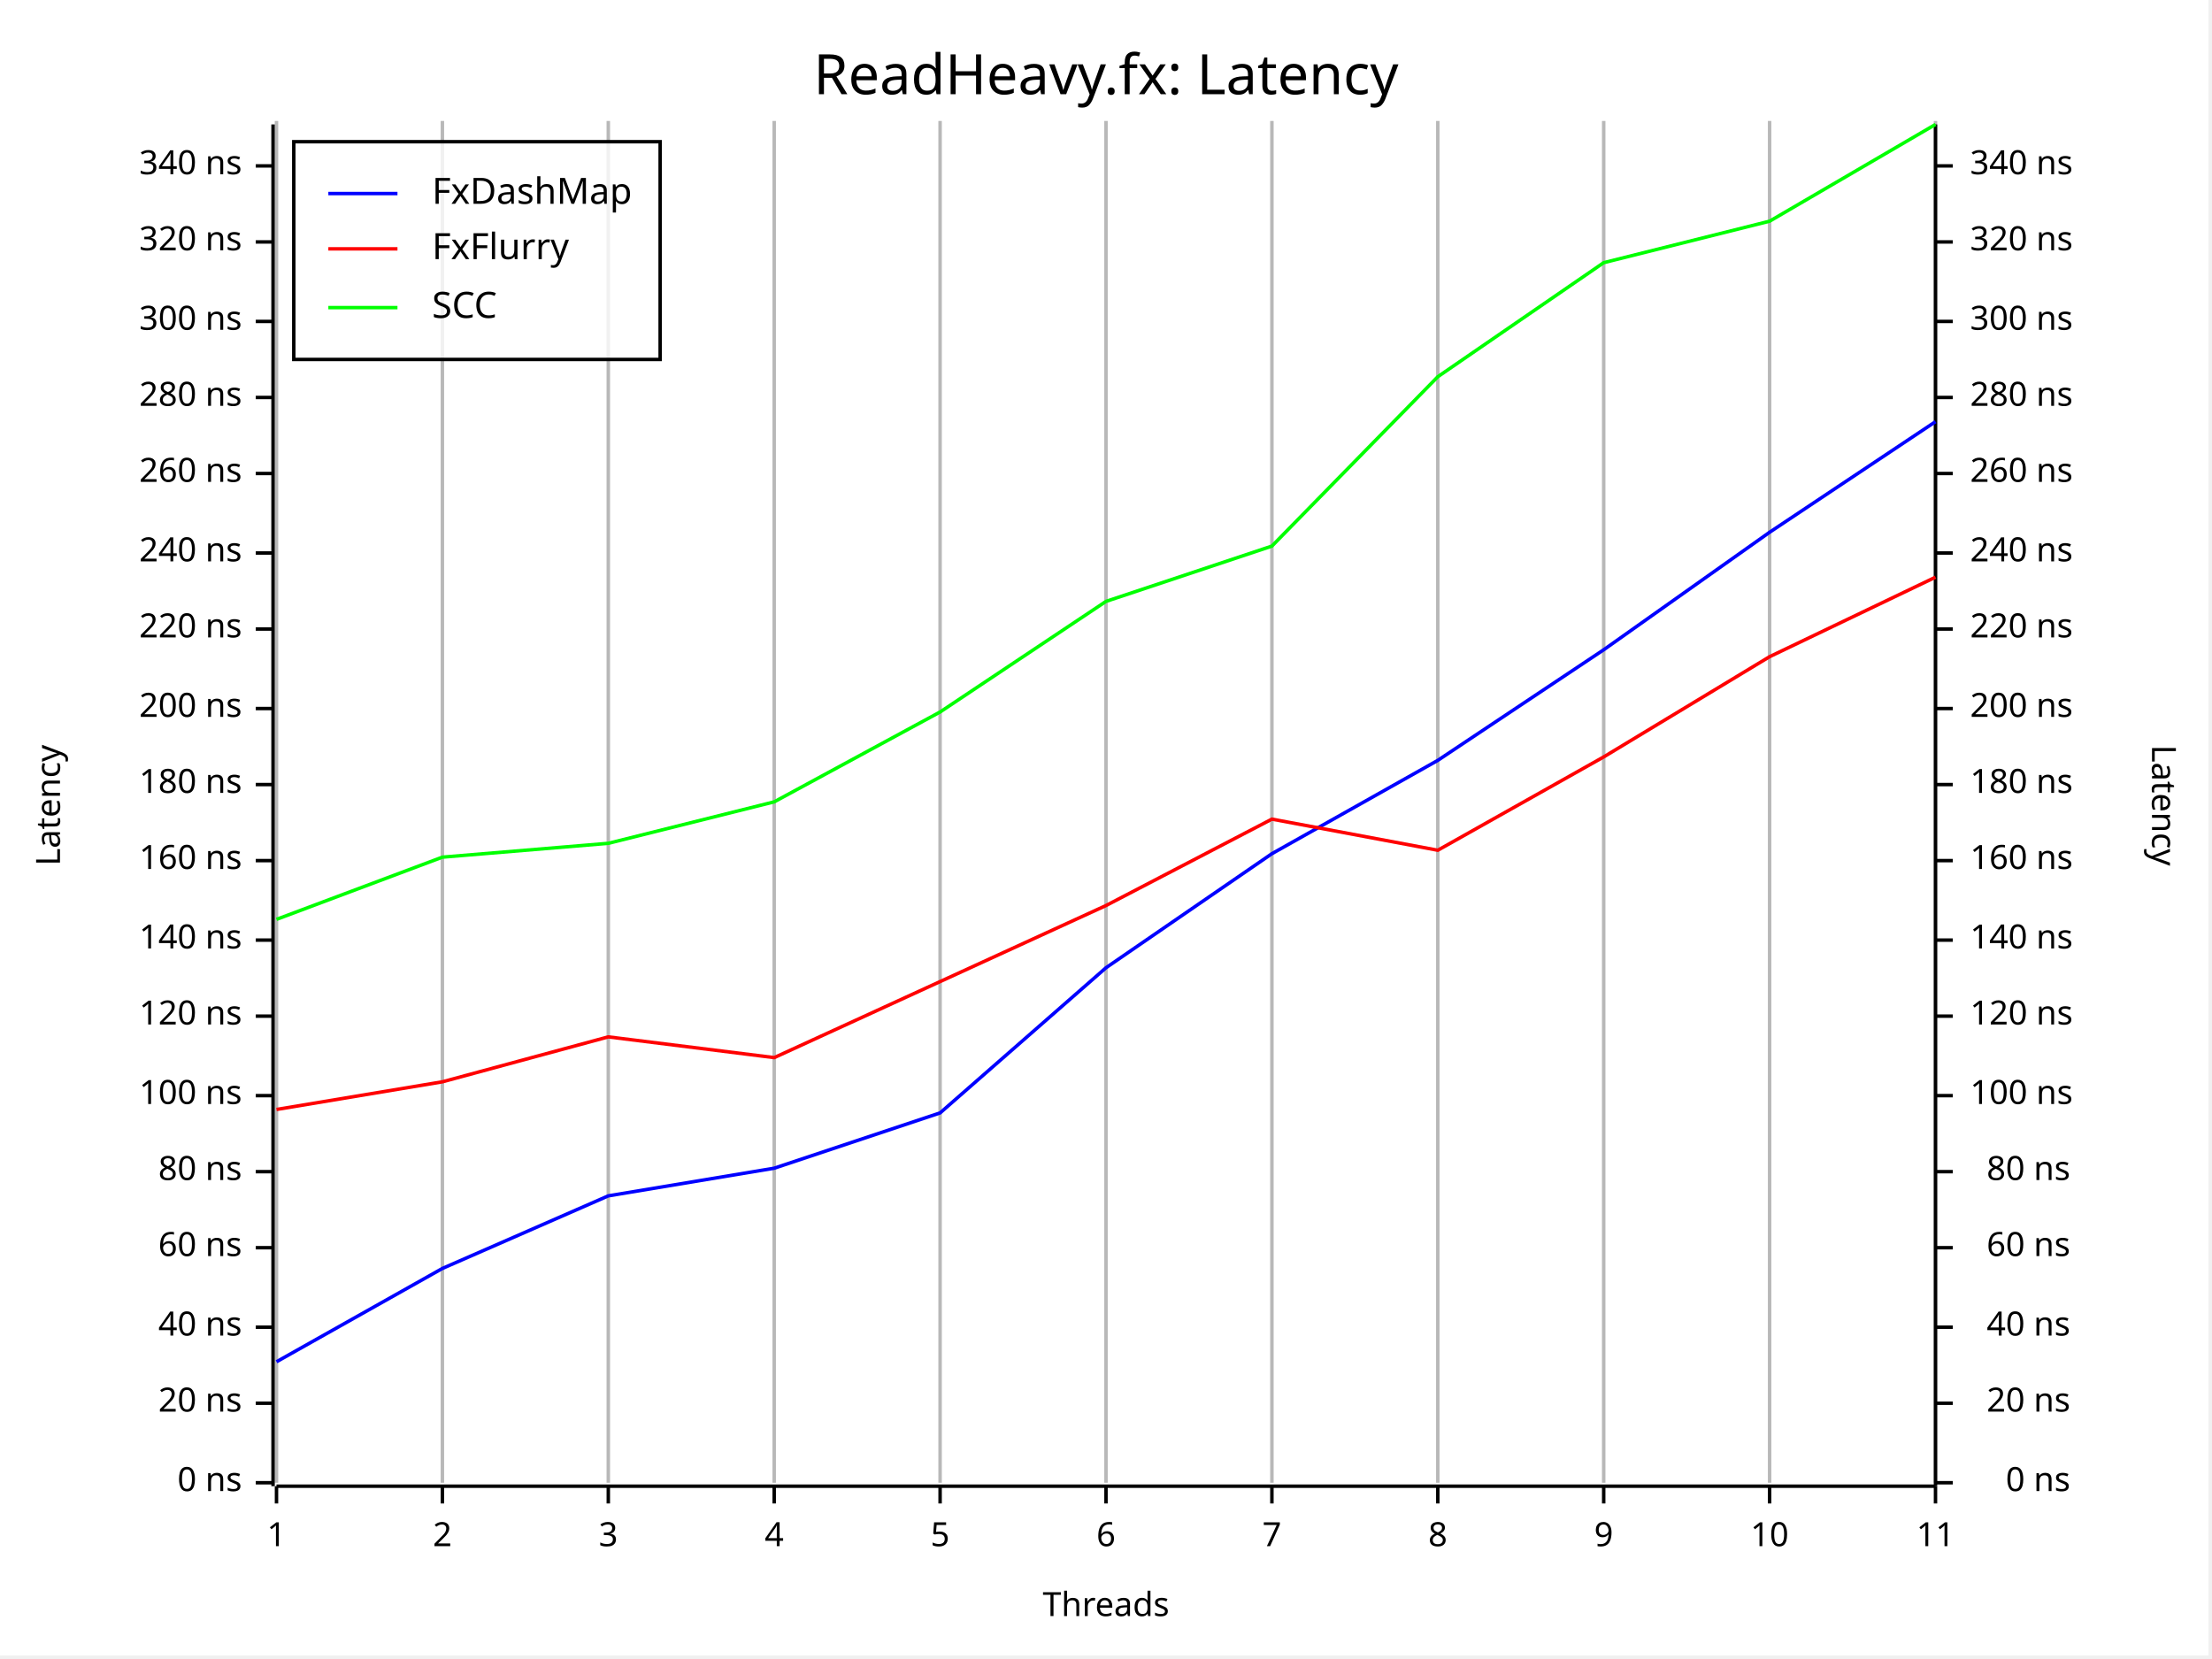
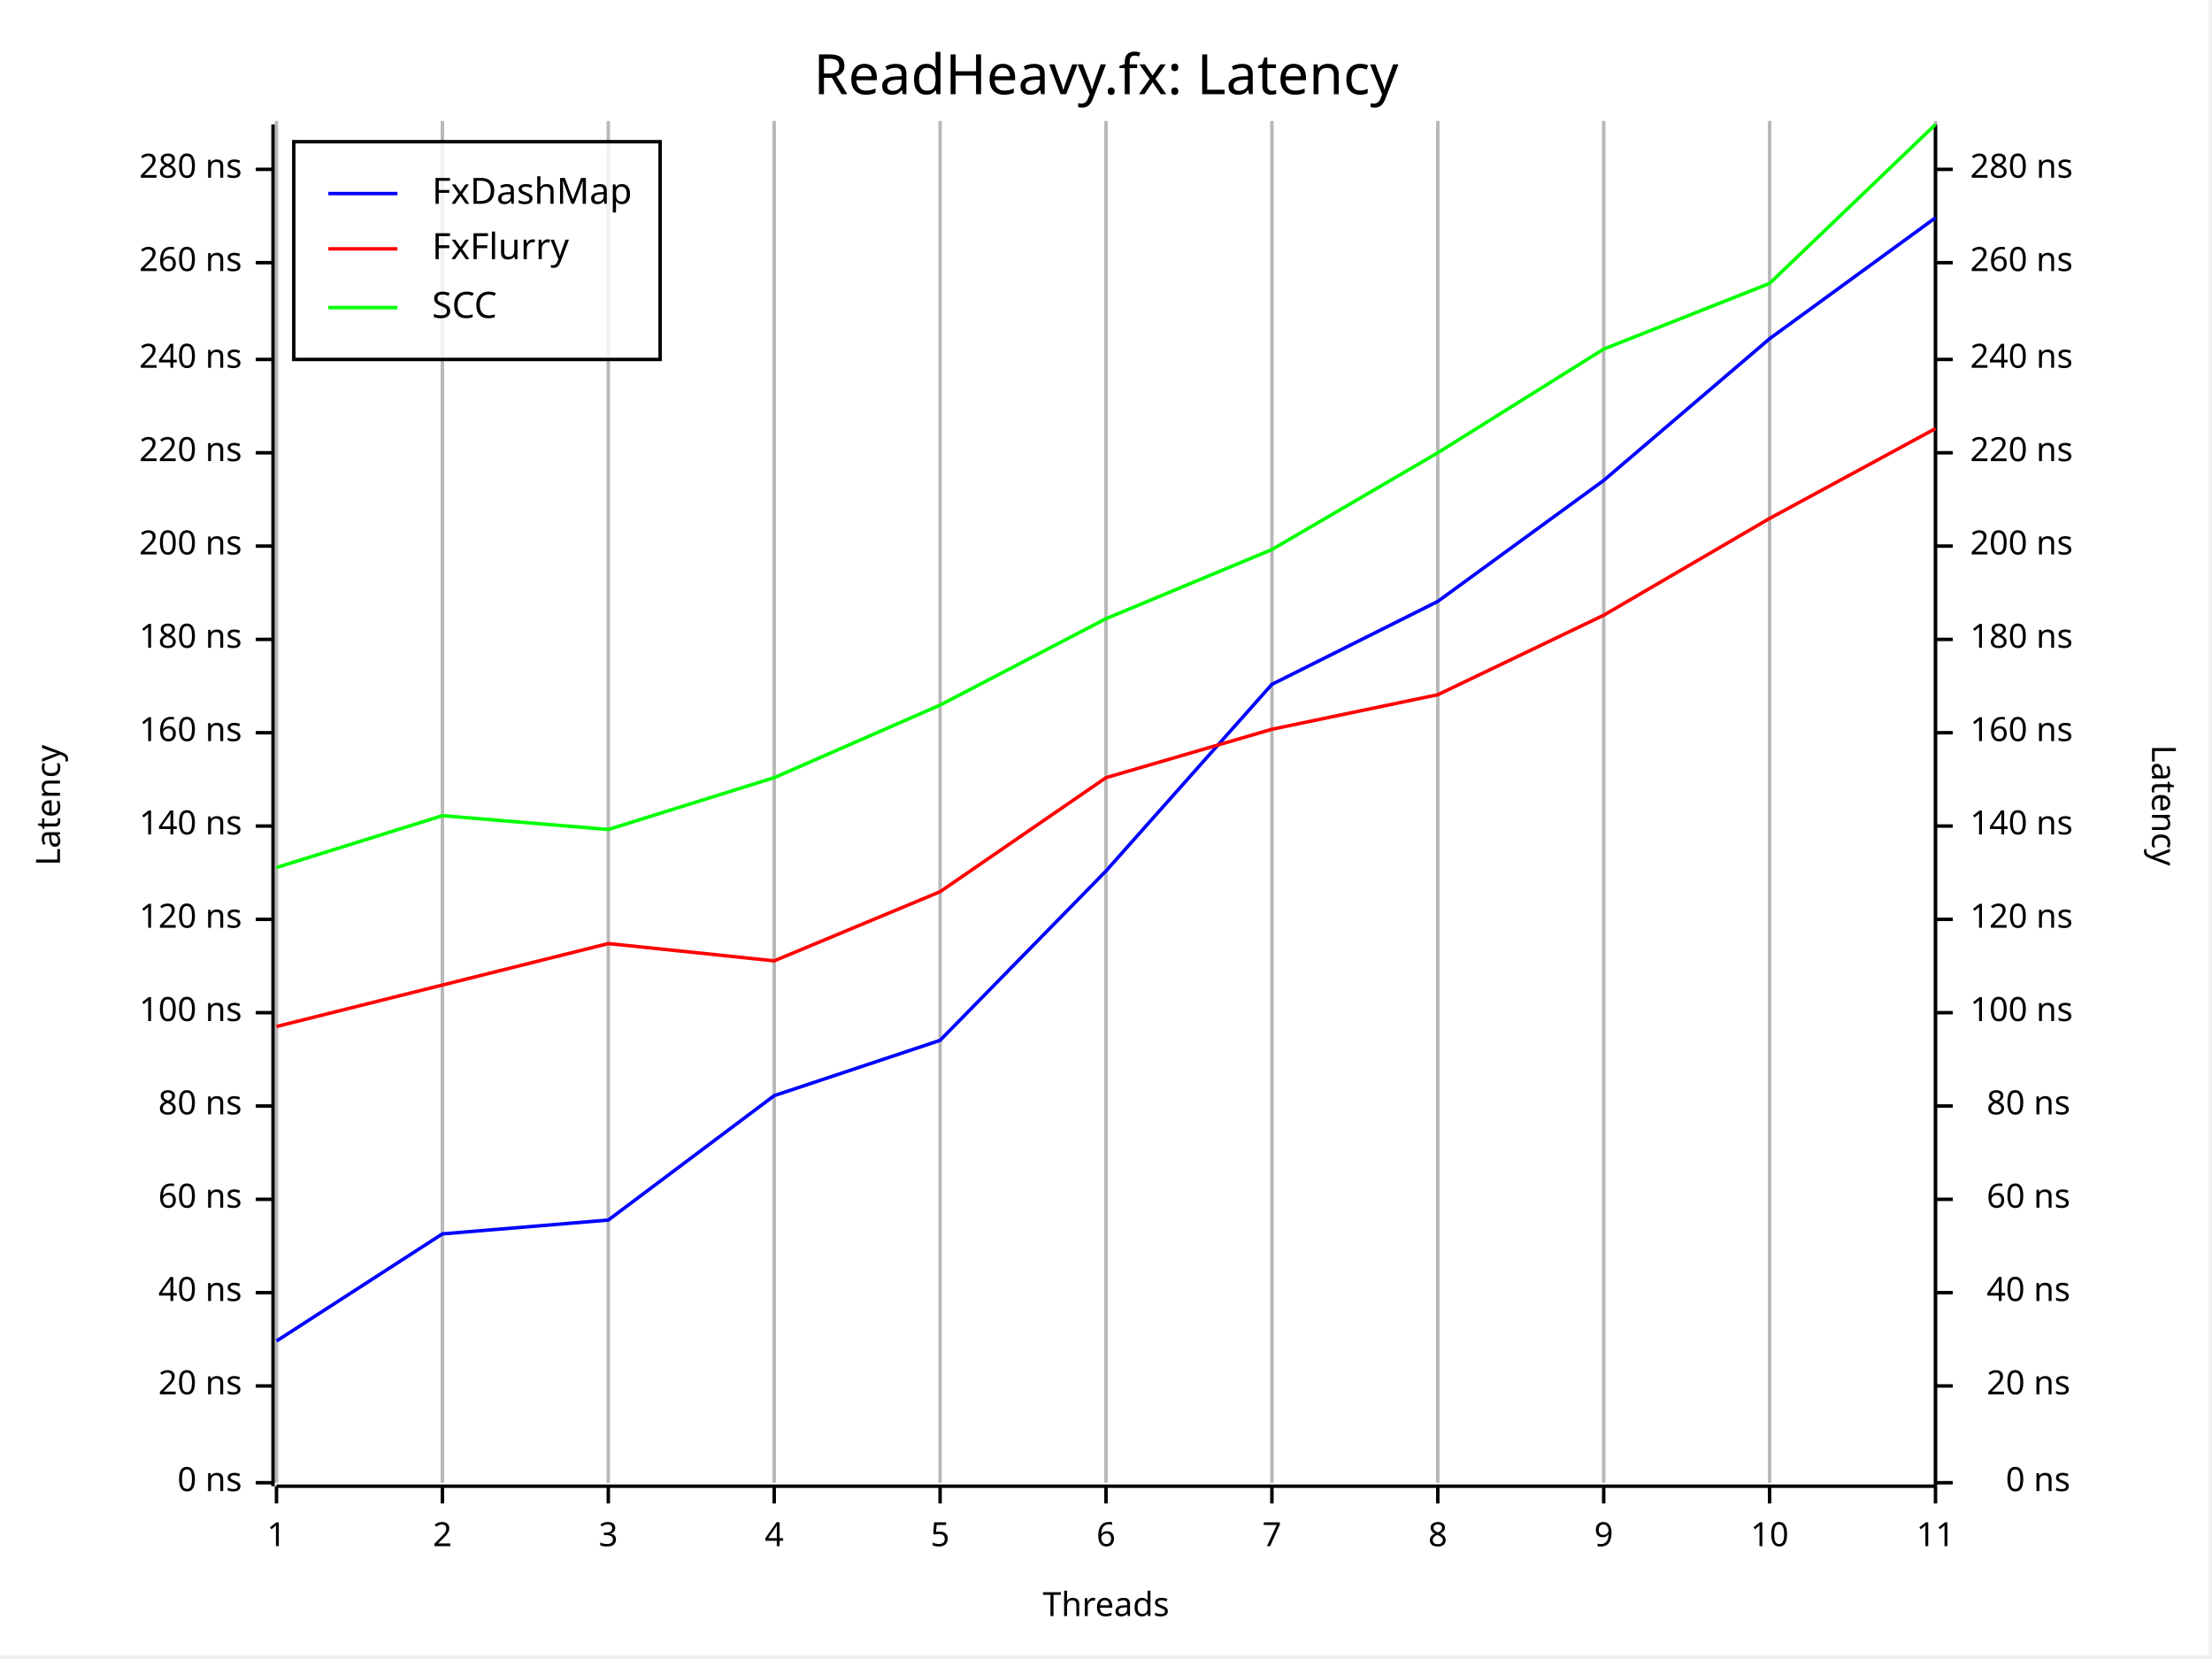
<svg xmlns="http://www.w3.org/2000/svg" width="640" height="480" viewBox="0 0 640 480">
  <rect x="0" y="0" width="639" height="479" opacity="1" fill="#FFFFFF" stroke="none" />
  <text x="320" y="15" dy="0.76em" text-anchor="middle" font-family="Fira Code" font-size="16.129" opacity="1" fill="#000000">
ReadHeavy.fx: Latency
</text>
  <line opacity="0.1" stroke="#000000" stroke-width="1" x1="80" y1="429" x2="80" y2="35" />
  <line opacity="0.1" stroke="#000000" stroke-width="1" x1="128" y1="429" x2="128" y2="35" />
  <line opacity="0.1" stroke="#000000" stroke-width="1" x1="176" y1="429" x2="176" y2="35" />
  <line opacity="0.1" stroke="#000000" stroke-width="1" x1="224" y1="429" x2="224" y2="35" />
  <line opacity="0.1" stroke="#000000" stroke-width="1" x1="272" y1="429" x2="272" y2="35" />
  <line opacity="0.1" stroke="#000000" stroke-width="1" x1="320" y1="429" x2="320" y2="35" />
  <line opacity="0.1" stroke="#000000" stroke-width="1" x1="368" y1="429" x2="368" y2="35" />
  <line opacity="0.1" stroke="#000000" stroke-width="1" x1="416" y1="429" x2="416" y2="35" />
  <line opacity="0.1" stroke="#000000" stroke-width="1" x1="464" y1="429" x2="464" y2="35" />
  <line opacity="0.1" stroke="#000000" stroke-width="1" x1="512" y1="429" x2="512" y2="35" />
  <line opacity="0.1" stroke="#000000" stroke-width="1" x1="560" y1="429" x2="560" y2="35" />
  <text x="10" y="233" dy="0.76em" text-anchor="middle" font-family="sans-serif" font-size="9.677" opacity="1" fill="#000000" transform="rotate(270, 10, 233)">
Latency
</text>
  <text x="320" y="470" dy="-0.5ex" text-anchor="middle" font-family="sans-serif" font-size="9.677" opacity="1" fill="#000000">
Threads
</text>
  <text x="630" y="233" dy="0.76em" text-anchor="middle" font-family="sans-serif" font-size="9.677" opacity="1" fill="#000000" transform="rotate(90, 630, 233)">
Latency
</text>
  <line opacity="0.2" stroke="#000000" stroke-width="1" x1="80" y1="429" x2="80" y2="35" />
  <line opacity="0.2" stroke="#000000" stroke-width="1" x1="128" y1="429" x2="128" y2="35" />
  <line opacity="0.2" stroke="#000000" stroke-width="1" x1="176" y1="429" x2="176" y2="35" />
  <line opacity="0.2" stroke="#000000" stroke-width="1" x1="224" y1="429" x2="224" y2="35" />
  <line opacity="0.2" stroke="#000000" stroke-width="1" x1="272" y1="429" x2="272" y2="35" />
  <line opacity="0.2" stroke="#000000" stroke-width="1" x1="320" y1="429" x2="320" y2="35" />
  <line opacity="0.2" stroke="#000000" stroke-width="1" x1="368" y1="429" x2="368" y2="35" />
  <line opacity="0.2" stroke="#000000" stroke-width="1" x1="416" y1="429" x2="416" y2="35" />
  <line opacity="0.2" stroke="#000000" stroke-width="1" x1="464" y1="429" x2="464" y2="35" />
  <line opacity="0.2" stroke="#000000" stroke-width="1" x1="512" y1="429" x2="512" y2="35" />
  <line opacity="0.2" stroke="#000000" stroke-width="1" x1="560" y1="429" x2="560" y2="35" />
  <polyline fill="none" opacity="1" stroke="#000000" stroke-width="1" points="79,36 79,430 " />
  <text x="70" y="429" dy="0.5ex" text-anchor="end" font-family="sans-serif" font-size="9.677" opacity="1" fill="#000000">
0 ns
</text>
  <polyline fill="none" opacity="1" stroke="#000000" stroke-width="1" points="74,429 79,429 " />
-   <text x="70" y="406" dy="0.5ex" text-anchor="end" font-family="sans-serif" font-size="9.677" opacity="1" fill="#000000">
+   <text x="70" y="401" dy="0.5ex" text-anchor="end" font-family="sans-serif" font-size="9.677" opacity="1" fill="#000000">
20 ns
</text>
-   <polyline fill="none" opacity="1" stroke="#000000" stroke-width="1" points="74,406 79,406 " />
-   <text x="70" y="384" dy="0.5ex" text-anchor="end" font-family="sans-serif" font-size="9.677" opacity="1" fill="#000000">
+   <polyline fill="none" opacity="1" stroke="#000000" stroke-width="1" points="74,401 79,401 " />
+   <text x="70" y="374" dy="0.5ex" text-anchor="end" font-family="sans-serif" font-size="9.677" opacity="1" fill="#000000">
40 ns
</text>
-   <polyline fill="none" opacity="1" stroke="#000000" stroke-width="1" points="74,384 79,384 " />
-   <text x="70" y="361" dy="0.5ex" text-anchor="end" font-family="sans-serif" font-size="9.677" opacity="1" fill="#000000">
+   <polyline fill="none" opacity="1" stroke="#000000" stroke-width="1" points="74,374 79,374 " />
+   <text x="70" y="347" dy="0.5ex" text-anchor="end" font-family="sans-serif" font-size="9.677" opacity="1" fill="#000000">
60 ns
</text>
-   <polyline fill="none" opacity="1" stroke="#000000" stroke-width="1" points="74,361 79,361 " />
-   <text x="70" y="339" dy="0.5ex" text-anchor="end" font-family="sans-serif" font-size="9.677" opacity="1" fill="#000000">
+   <polyline fill="none" opacity="1" stroke="#000000" stroke-width="1" points="74,347 79,347 " />
+   <text x="70" y="320" dy="0.5ex" text-anchor="end" font-family="sans-serif" font-size="9.677" opacity="1" fill="#000000">
80 ns
</text>
-   <polyline fill="none" opacity="1" stroke="#000000" stroke-width="1" points="74,339 79,339 " />
-   <text x="70" y="317" dy="0.5ex" text-anchor="end" font-family="sans-serif" font-size="9.677" opacity="1" fill="#000000">
+   <polyline fill="none" opacity="1" stroke="#000000" stroke-width="1" points="74,320 79,320 " />
+   <text x="70" y="293" dy="0.5ex" text-anchor="end" font-family="sans-serif" font-size="9.677" opacity="1" fill="#000000">
100 ns
</text>
-   <polyline fill="none" opacity="1" stroke="#000000" stroke-width="1" points="74,317 79,317 " />
-   <text x="70" y="294" dy="0.5ex" text-anchor="end" font-family="sans-serif" font-size="9.677" opacity="1" fill="#000000">
+   <polyline fill="none" opacity="1" stroke="#000000" stroke-width="1" points="74,293 79,293 " />
+   <text x="70" y="266" dy="0.5ex" text-anchor="end" font-family="sans-serif" font-size="9.677" opacity="1" fill="#000000">
120 ns
</text>
-   <polyline fill="none" opacity="1" stroke="#000000" stroke-width="1" points="74,294 79,294 " />
-   <text x="70" y="272" dy="0.5ex" text-anchor="end" font-family="sans-serif" font-size="9.677" opacity="1" fill="#000000">
+   <polyline fill="none" opacity="1" stroke="#000000" stroke-width="1" points="74,266 79,266 " />
+   <text x="70" y="239" dy="0.5ex" text-anchor="end" font-family="sans-serif" font-size="9.677" opacity="1" fill="#000000">
140 ns
</text>
-   <polyline fill="none" opacity="1" stroke="#000000" stroke-width="1" points="74,272 79,272 " />
-   <text x="70" y="249" dy="0.5ex" text-anchor="end" font-family="sans-serif" font-size="9.677" opacity="1" fill="#000000">
+   <polyline fill="none" opacity="1" stroke="#000000" stroke-width="1" points="74,239 79,239 " />
+   <text x="70" y="212" dy="0.5ex" text-anchor="end" font-family="sans-serif" font-size="9.677" opacity="1" fill="#000000">
160 ns
</text>
-   <polyline fill="none" opacity="1" stroke="#000000" stroke-width="1" points="74,249 79,249 " />
-   <text x="70" y="227" dy="0.5ex" text-anchor="end" font-family="sans-serif" font-size="9.677" opacity="1" fill="#000000">
+   <polyline fill="none" opacity="1" stroke="#000000" stroke-width="1" points="74,212 79,212 " />
+   <text x="70" y="185" dy="0.5ex" text-anchor="end" font-family="sans-serif" font-size="9.677" opacity="1" fill="#000000">
180 ns
</text>
-   <polyline fill="none" opacity="1" stroke="#000000" stroke-width="1" points="74,227 79,227 " />
-   <text x="70" y="205" dy="0.5ex" text-anchor="end" font-family="sans-serif" font-size="9.677" opacity="1" fill="#000000">
+   <polyline fill="none" opacity="1" stroke="#000000" stroke-width="1" points="74,185 79,185 " />
+   <text x="70" y="158" dy="0.5ex" text-anchor="end" font-family="sans-serif" font-size="9.677" opacity="1" fill="#000000">
200 ns
</text>
-   <polyline fill="none" opacity="1" stroke="#000000" stroke-width="1" points="74,205 79,205 " />
-   <text x="70" y="182" dy="0.5ex" text-anchor="end" font-family="sans-serif" font-size="9.677" opacity="1" fill="#000000">
+   <polyline fill="none" opacity="1" stroke="#000000" stroke-width="1" points="74,158 79,158 " />
+   <text x="70" y="131" dy="0.5ex" text-anchor="end" font-family="sans-serif" font-size="9.677" opacity="1" fill="#000000">
220 ns
</text>
-   <polyline fill="none" opacity="1" stroke="#000000" stroke-width="1" points="74,182 79,182 " />
-   <text x="70" y="160" dy="0.5ex" text-anchor="end" font-family="sans-serif" font-size="9.677" opacity="1" fill="#000000">
+   <polyline fill="none" opacity="1" stroke="#000000" stroke-width="1" points="74,131 79,131 " />
+   <text x="70" y="104" dy="0.5ex" text-anchor="end" font-family="sans-serif" font-size="9.677" opacity="1" fill="#000000">
240 ns
</text>
-   <polyline fill="none" opacity="1" stroke="#000000" stroke-width="1" points="74,160 79,160 " />
-   <text x="70" y="137" dy="0.5ex" text-anchor="end" font-family="sans-serif" font-size="9.677" opacity="1" fill="#000000">
+   <polyline fill="none" opacity="1" stroke="#000000" stroke-width="1" points="74,104 79,104 " />
+   <text x="70" y="76" dy="0.5ex" text-anchor="end" font-family="sans-serif" font-size="9.677" opacity="1" fill="#000000">
260 ns
</text>
-   <polyline fill="none" opacity="1" stroke="#000000" stroke-width="1" points="74,137 79,137 " />
-   <text x="70" y="115" dy="0.5ex" text-anchor="end" font-family="sans-serif" font-size="9.677" opacity="1" fill="#000000">
+   <polyline fill="none" opacity="1" stroke="#000000" stroke-width="1" points="74,76 79,76 " />
+   <text x="70" y="49" dy="0.5ex" text-anchor="end" font-family="sans-serif" font-size="9.677" opacity="1" fill="#000000">
280 ns
</text>
-   <polyline fill="none" opacity="1" stroke="#000000" stroke-width="1" points="74,115 79,115 " />
-   <text x="70" y="93" dy="0.5ex" text-anchor="end" font-family="sans-serif" font-size="9.677" opacity="1" fill="#000000">
- 300 ns
- </text>
-   <polyline fill="none" opacity="1" stroke="#000000" stroke-width="1" points="74,93 79,93 " />
-   <text x="70" y="70" dy="0.5ex" text-anchor="end" font-family="sans-serif" font-size="9.677" opacity="1" fill="#000000">
- 320 ns
- </text>
-   <polyline fill="none" opacity="1" stroke="#000000" stroke-width="1" points="74,70 79,70 " />
-   <text x="70" y="48" dy="0.5ex" text-anchor="end" font-family="sans-serif" font-size="9.677" opacity="1" fill="#000000">
- 340 ns
- </text>
-   <polyline fill="none" opacity="1" stroke="#000000" stroke-width="1" points="74,48 79,48 " />
+   <polyline fill="none" opacity="1" stroke="#000000" stroke-width="1" points="74,49 79,49 " />
  <polyline fill="none" opacity="1" stroke="#000000" stroke-width="1" points="80,430 560,430 " />
  <text x="80" y="440" dy="0.76em" text-anchor="middle" font-family="sans-serif" font-size="9.677" opacity="1" fill="#000000">
1
</text>
  <polyline fill="none" opacity="1" stroke="#000000" stroke-width="1" points="80,430 80,435 " />
  <text x="128" y="440" dy="0.76em" text-anchor="middle" font-family="sans-serif" font-size="9.677" opacity="1" fill="#000000">
2
</text>
  <polyline fill="none" opacity="1" stroke="#000000" stroke-width="1" points="128,430 128,435 " />
  <text x="176" y="440" dy="0.76em" text-anchor="middle" font-family="sans-serif" font-size="9.677" opacity="1" fill="#000000">
3
</text>
  <polyline fill="none" opacity="1" stroke="#000000" stroke-width="1" points="176,430 176,435 " />
  <text x="224" y="440" dy="0.76em" text-anchor="middle" font-family="sans-serif" font-size="9.677" opacity="1" fill="#000000">
4
</text>
  <polyline fill="none" opacity="1" stroke="#000000" stroke-width="1" points="224,430 224,435 " />
  <text x="272" y="440" dy="0.76em" text-anchor="middle" font-family="sans-serif" font-size="9.677" opacity="1" fill="#000000">
5
</text>
  <polyline fill="none" opacity="1" stroke="#000000" stroke-width="1" points="272,430 272,435 " />
  <text x="320" y="440" dy="0.76em" text-anchor="middle" font-family="sans-serif" font-size="9.677" opacity="1" fill="#000000">
6
</text>
  <polyline fill="none" opacity="1" stroke="#000000" stroke-width="1" points="320,430 320,435 " />
  <text x="368" y="440" dy="0.76em" text-anchor="middle" font-family="sans-serif" font-size="9.677" opacity="1" fill="#000000">
7
</text>
  <polyline fill="none" opacity="1" stroke="#000000" stroke-width="1" points="368,430 368,435 " />
  <text x="416" y="440" dy="0.76em" text-anchor="middle" font-family="sans-serif" font-size="9.677" opacity="1" fill="#000000">
8
</text>
  <polyline fill="none" opacity="1" stroke="#000000" stroke-width="1" points="416,430 416,435 " />
  <text x="464" y="440" dy="0.76em" text-anchor="middle" font-family="sans-serif" font-size="9.677" opacity="1" fill="#000000">
9
</text>
  <polyline fill="none" opacity="1" stroke="#000000" stroke-width="1" points="464,430 464,435 " />
  <text x="512" y="440" dy="0.76em" text-anchor="middle" font-family="sans-serif" font-size="9.677" opacity="1" fill="#000000">
10
</text>
  <polyline fill="none" opacity="1" stroke="#000000" stroke-width="1" points="512,430 512,435 " />
  <text x="560" y="440" dy="0.76em" text-anchor="middle" font-family="sans-serif" font-size="9.677" opacity="1" fill="#000000">
11
</text>
  <polyline fill="none" opacity="1" stroke="#000000" stroke-width="1" points="560,430 560,435 " />
  <polyline fill="none" opacity="1" stroke="#000000" stroke-width="1" points="560,36 560,430 " />
  <text x="599" y="429" dy="0.5ex" text-anchor="end" font-family="sans-serif" font-size="9.677" opacity="1" fill="#000000">
0 ns
</text>
  <polyline fill="none" opacity="1" stroke="#000000" stroke-width="1" points="560,429 565,429 " />
-   <text x="599" y="406" dy="0.5ex" text-anchor="end" font-family="sans-serif" font-size="9.677" opacity="1" fill="#000000">
+   <text x="599" y="401" dy="0.5ex" text-anchor="end" font-family="sans-serif" font-size="9.677" opacity="1" fill="#000000">
20 ns
</text>
-   <polyline fill="none" opacity="1" stroke="#000000" stroke-width="1" points="560,406 565,406 " />
-   <text x="599" y="384" dy="0.5ex" text-anchor="end" font-family="sans-serif" font-size="9.677" opacity="1" fill="#000000">
+   <polyline fill="none" opacity="1" stroke="#000000" stroke-width="1" points="560,401 565,401 " />
+   <text x="599" y="374" dy="0.5ex" text-anchor="end" font-family="sans-serif" font-size="9.677" opacity="1" fill="#000000">
40 ns
</text>
-   <polyline fill="none" opacity="1" stroke="#000000" stroke-width="1" points="560,384 565,384 " />
-   <text x="599" y="361" dy="0.5ex" text-anchor="end" font-family="sans-serif" font-size="9.677" opacity="1" fill="#000000">
+   <polyline fill="none" opacity="1" stroke="#000000" stroke-width="1" points="560,374 565,374 " />
+   <text x="599" y="347" dy="0.5ex" text-anchor="end" font-family="sans-serif" font-size="9.677" opacity="1" fill="#000000">
60 ns
</text>
-   <polyline fill="none" opacity="1" stroke="#000000" stroke-width="1" points="560,361 565,361 " />
-   <text x="599" y="339" dy="0.5ex" text-anchor="end" font-family="sans-serif" font-size="9.677" opacity="1" fill="#000000">
+   <polyline fill="none" opacity="1" stroke="#000000" stroke-width="1" points="560,347 565,347 " />
+   <text x="599" y="320" dy="0.5ex" text-anchor="end" font-family="sans-serif" font-size="9.677" opacity="1" fill="#000000">
80 ns
</text>
-   <polyline fill="none" opacity="1" stroke="#000000" stroke-width="1" points="560,339 565,339 " />
-   <text x="570" y="317" dy="0.5ex" text-anchor="start" font-family="sans-serif" font-size="9.677" opacity="1" fill="#000000">
+   <polyline fill="none" opacity="1" stroke="#000000" stroke-width="1" points="560,320 565,320 " />
+   <text x="570" y="293" dy="0.5ex" text-anchor="start" font-family="sans-serif" font-size="9.677" opacity="1" fill="#000000">
100 ns
</text>
-   <polyline fill="none" opacity="1" stroke="#000000" stroke-width="1" points="560,317 565,317 " />
-   <text x="570" y="294" dy="0.5ex" text-anchor="start" font-family="sans-serif" font-size="9.677" opacity="1" fill="#000000">
+   <polyline fill="none" opacity="1" stroke="#000000" stroke-width="1" points="560,293 565,293 " />
+   <text x="570" y="266" dy="0.5ex" text-anchor="start" font-family="sans-serif" font-size="9.677" opacity="1" fill="#000000">
120 ns
</text>
-   <polyline fill="none" opacity="1" stroke="#000000" stroke-width="1" points="560,294 565,294 " />
-   <text x="570" y="272" dy="0.5ex" text-anchor="start" font-family="sans-serif" font-size="9.677" opacity="1" fill="#000000">
+   <polyline fill="none" opacity="1" stroke="#000000" stroke-width="1" points="560,266 565,266 " />
+   <text x="570" y="239" dy="0.5ex" text-anchor="start" font-family="sans-serif" font-size="9.677" opacity="1" fill="#000000">
140 ns
</text>
-   <polyline fill="none" opacity="1" stroke="#000000" stroke-width="1" points="560,272 565,272 " />
-   <text x="570" y="249" dy="0.5ex" text-anchor="start" font-family="sans-serif" font-size="9.677" opacity="1" fill="#000000">
+   <polyline fill="none" opacity="1" stroke="#000000" stroke-width="1" points="560,239 565,239 " />
+   <text x="570" y="212" dy="0.5ex" text-anchor="start" font-family="sans-serif" font-size="9.677" opacity="1" fill="#000000">
160 ns
</text>
-   <polyline fill="none" opacity="1" stroke="#000000" stroke-width="1" points="560,249 565,249 " />
-   <text x="570" y="227" dy="0.5ex" text-anchor="start" font-family="sans-serif" font-size="9.677" opacity="1" fill="#000000">
+   <polyline fill="none" opacity="1" stroke="#000000" stroke-width="1" points="560,212 565,212 " />
+   <text x="570" y="185" dy="0.5ex" text-anchor="start" font-family="sans-serif" font-size="9.677" opacity="1" fill="#000000">
180 ns
</text>
-   <polyline fill="none" opacity="1" stroke="#000000" stroke-width="1" points="560,227 565,227 " />
-   <text x="570" y="205" dy="0.5ex" text-anchor="start" font-family="sans-serif" font-size="9.677" opacity="1" fill="#000000">
+   <polyline fill="none" opacity="1" stroke="#000000" stroke-width="1" points="560,185 565,185 " />
+   <text x="570" y="158" dy="0.5ex" text-anchor="start" font-family="sans-serif" font-size="9.677" opacity="1" fill="#000000">
200 ns
</text>
-   <polyline fill="none" opacity="1" stroke="#000000" stroke-width="1" points="560,205 565,205 " />
-   <text x="570" y="182" dy="0.5ex" text-anchor="start" font-family="sans-serif" font-size="9.677" opacity="1" fill="#000000">
+   <polyline fill="none" opacity="1" stroke="#000000" stroke-width="1" points="560,158 565,158 " />
+   <text x="570" y="131" dy="0.5ex" text-anchor="start" font-family="sans-serif" font-size="9.677" opacity="1" fill="#000000">
220 ns
</text>
-   <polyline fill="none" opacity="1" stroke="#000000" stroke-width="1" points="560,182 565,182 " />
-   <text x="570" y="160" dy="0.5ex" text-anchor="start" font-family="sans-serif" font-size="9.677" opacity="1" fill="#000000">
+   <polyline fill="none" opacity="1" stroke="#000000" stroke-width="1" points="560,131 565,131 " />
+   <text x="570" y="104" dy="0.5ex" text-anchor="start" font-family="sans-serif" font-size="9.677" opacity="1" fill="#000000">
240 ns
</text>
-   <polyline fill="none" opacity="1" stroke="#000000" stroke-width="1" points="560,160 565,160 " />
-   <text x="570" y="137" dy="0.5ex" text-anchor="start" font-family="sans-serif" font-size="9.677" opacity="1" fill="#000000">
+   <polyline fill="none" opacity="1" stroke="#000000" stroke-width="1" points="560,104 565,104 " />
+   <text x="570" y="76" dy="0.5ex" text-anchor="start" font-family="sans-serif" font-size="9.677" opacity="1" fill="#000000">
260 ns
</text>
-   <polyline fill="none" opacity="1" stroke="#000000" stroke-width="1" points="560,137 565,137 " />
-   <text x="570" y="115" dy="0.5ex" text-anchor="start" font-family="sans-serif" font-size="9.677" opacity="1" fill="#000000">
+   <polyline fill="none" opacity="1" stroke="#000000" stroke-width="1" points="560,76 565,76 " />
+   <text x="570" y="49" dy="0.5ex" text-anchor="start" font-family="sans-serif" font-size="9.677" opacity="1" fill="#000000">
280 ns
</text>
-   <polyline fill="none" opacity="1" stroke="#000000" stroke-width="1" points="560,115 565,115 " />
-   <text x="570" y="93" dy="0.5ex" text-anchor="start" font-family="sans-serif" font-size="9.677" opacity="1" fill="#000000">
- 300 ns
- </text>
-   <polyline fill="none" opacity="1" stroke="#000000" stroke-width="1" points="560,93 565,93 " />
-   <text x="570" y="70" dy="0.5ex" text-anchor="start" font-family="sans-serif" font-size="9.677" opacity="1" fill="#000000">
- 320 ns
- </text>
-   <polyline fill="none" opacity="1" stroke="#000000" stroke-width="1" points="560,70 565,70 " />
-   <text x="570" y="48" dy="0.5ex" text-anchor="start" font-family="sans-serif" font-size="9.677" opacity="1" fill="#000000">
- 340 ns
- </text>
-   <polyline fill="none" opacity="1" stroke="#000000" stroke-width="1" points="560,48 565,48 " />
-   <polyline fill="none" opacity="1" stroke="#0000FF" stroke-width="1" points="80,394 128,367 176,346 224,338 272,322 320,280 368,247 416,220 464,188 512,154 560,122 " />
-   <polyline fill="none" opacity="1" stroke="#FF0000" stroke-width="1" points="80,321 128,313 176,300 224,306 272,284 320,262 368,237 416,246 464,219 512,190 560,167 " />
-   <polyline fill="none" opacity="1" stroke="#00FF00" stroke-width="1" points="80,266 128,248 176,244 224,232 272,206 320,174 368,158 416,109 464,76 512,64 560,36 " />
+   <polyline fill="none" opacity="1" stroke="#000000" stroke-width="1" points="560,49 565,49 " />
+   <polyline fill="none" opacity="1" stroke="#0000FF" stroke-width="1" points="80,388 128,357 176,353 224,317 272,301 320,252 368,198 416,174 464,139 512,98 560,63 " />
+   <polyline fill="none" opacity="1" stroke="#FF0000" stroke-width="1" points="80,297 128,285 176,273 224,278 272,258 320,225 368,211 416,201 464,178 512,150 560,124 " />
+   <polyline fill="none" opacity="1" stroke="#00FF00" stroke-width="1" points="80,251 128,236 176,240 224,225 272,204 320,179 368,159 416,131 464,101 512,82 560,36 " />
  <rect x="85" y="41" width="106" height="63" opacity="0.8" fill="#FFFFFF" stroke="none" />
  <rect x="85" y="41" width="106" height="63" opacity="1" fill="none" stroke="#000000" />
  <text x="125" y="51" dy="0.76em" text-anchor="start" font-family="Fira Code" font-size="10.484" opacity="1" fill="#000000">
FxDashMap
</text>
  <text x="125" y="67" dy="0.76em" text-anchor="start" font-family="Fira Code" font-size="10.484" opacity="1" fill="#000000">
FxFlurry
</text>
  <text x="125" y="84" dy="0.76em" text-anchor="start" font-family="Fira Code" font-size="10.484" opacity="1" fill="#000000">
SCC
</text>
  <polyline fill="none" opacity="1" stroke="#0000FF" stroke-width="1" points="95,56 115,56 " />
  <polyline fill="none" opacity="1" stroke="#FF0000" stroke-width="1" points="95,72 115,72 " />
  <polyline fill="none" opacity="1" stroke="#00FF00" stroke-width="1" points="95,89 115,89 " />
</svg>
